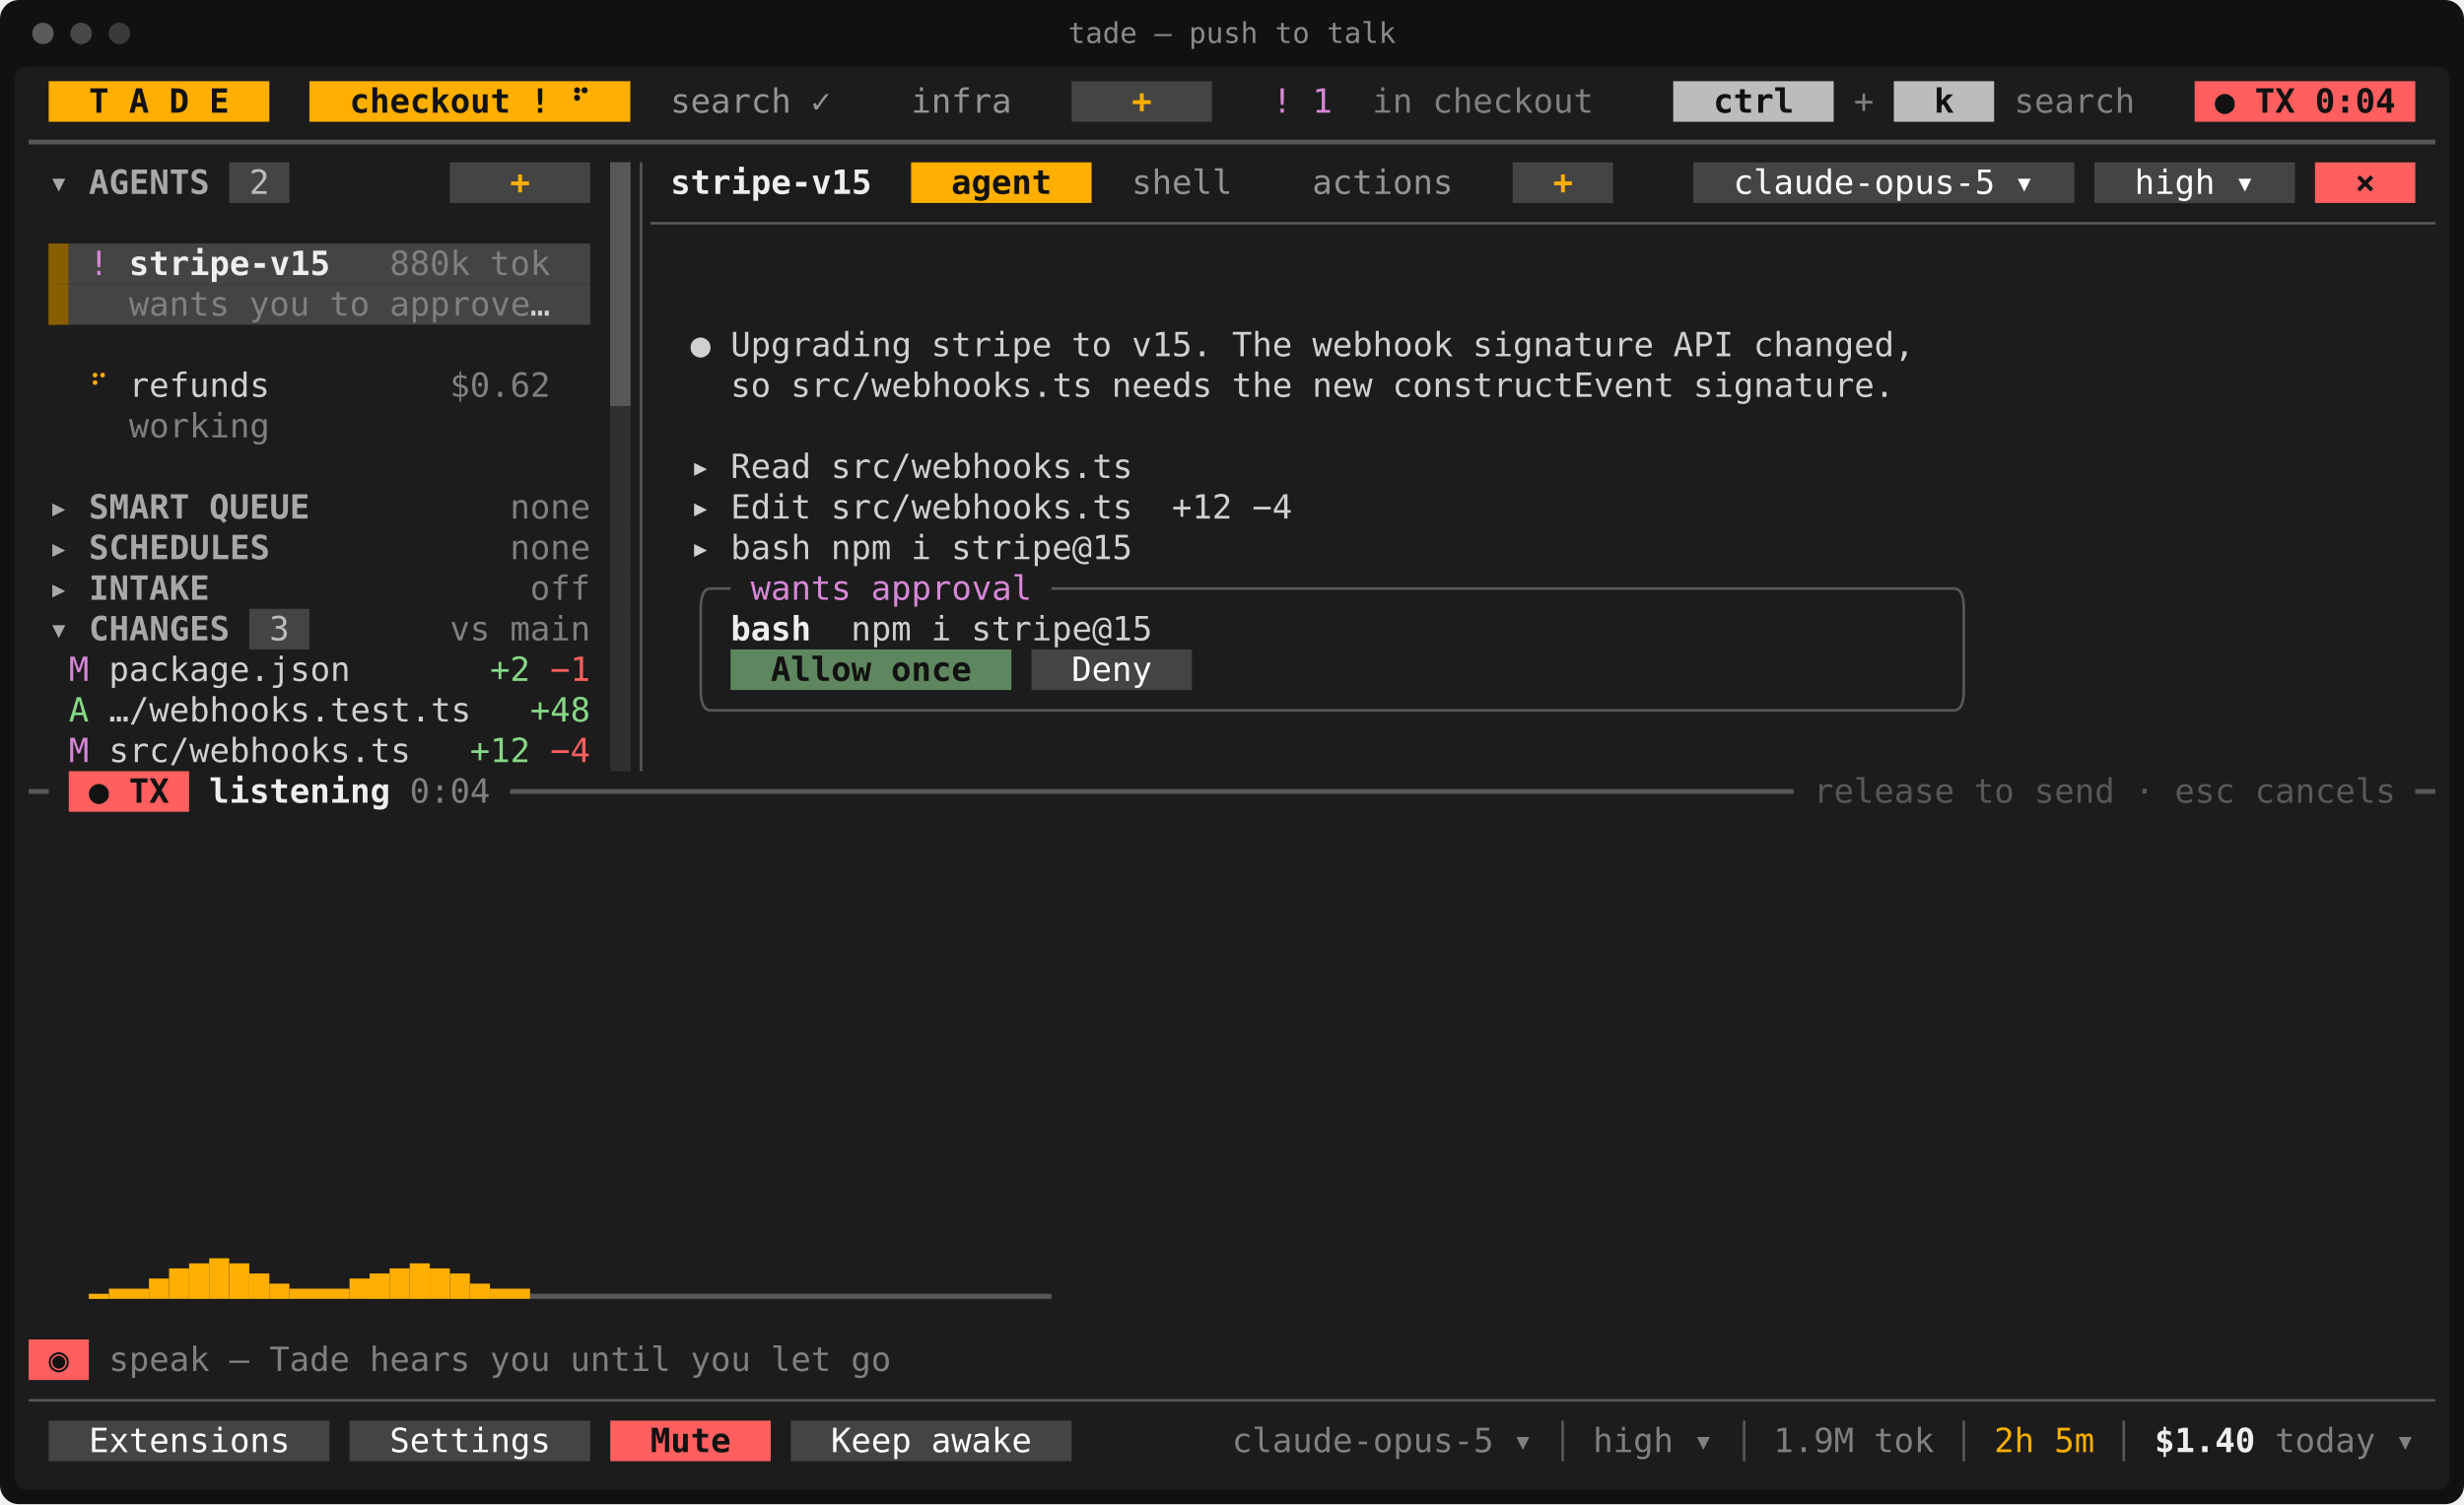
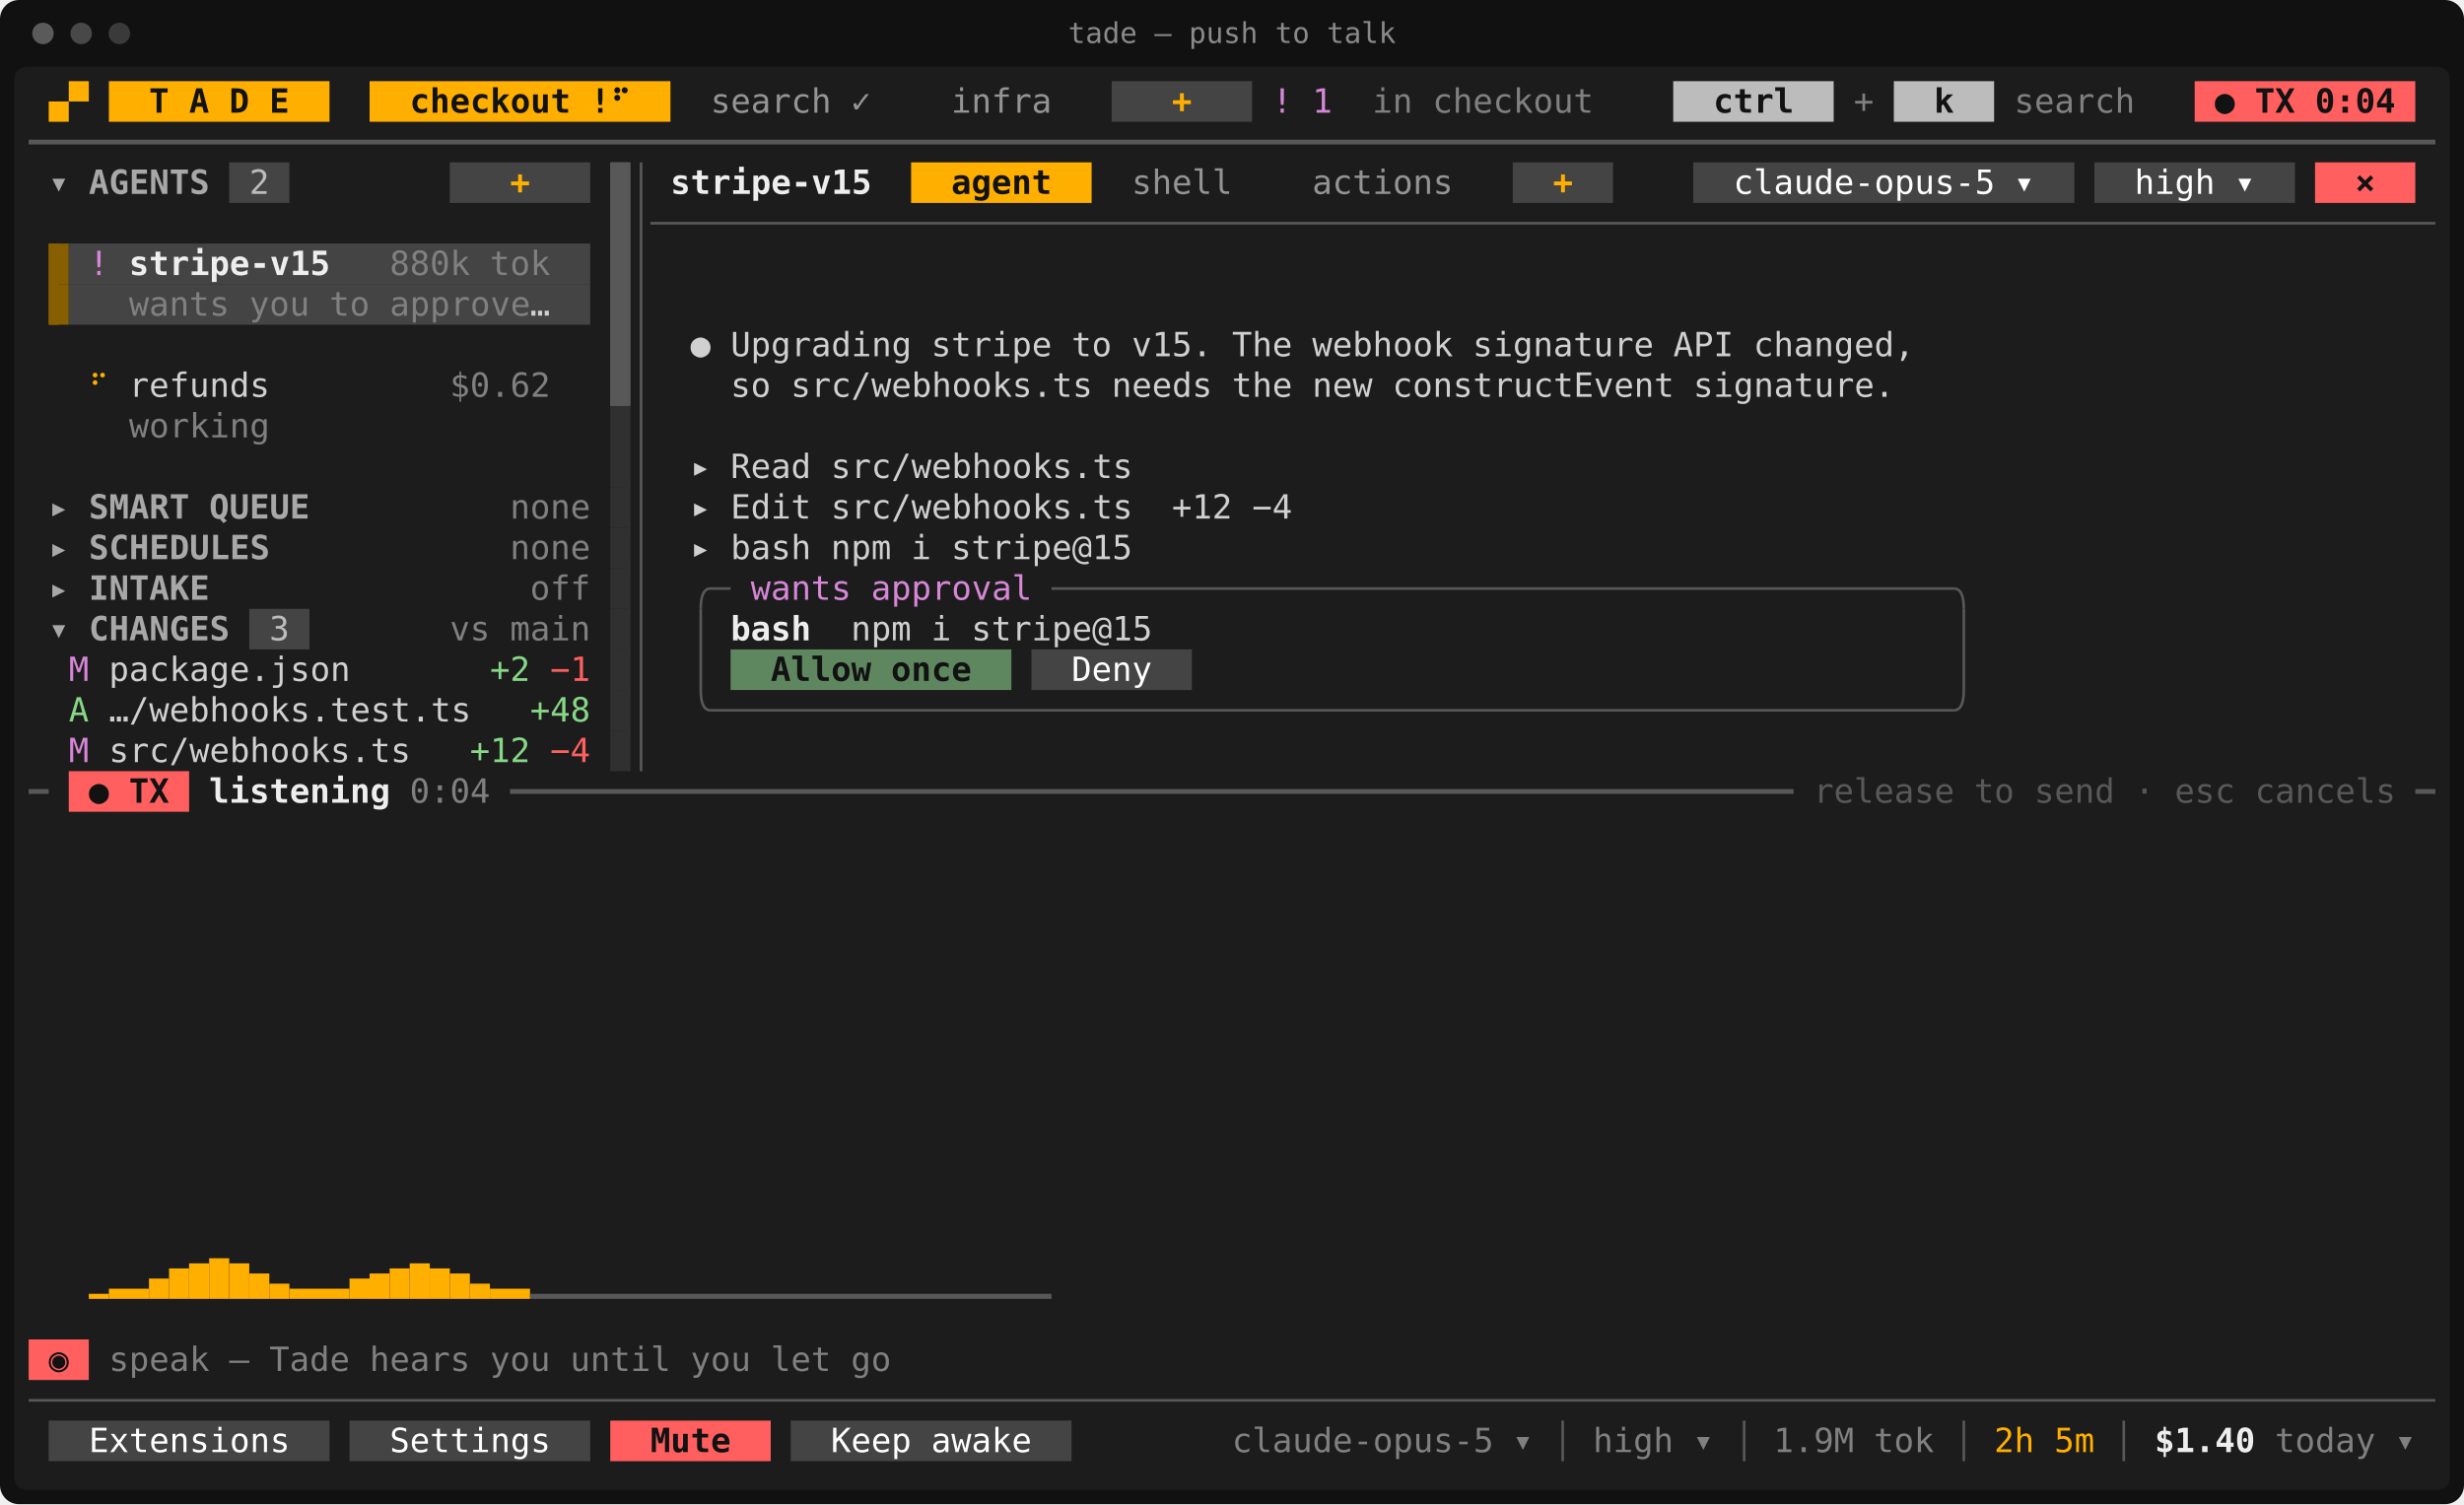
<svg xmlns="http://www.w3.org/2000/svg" viewBox="0 0 1032 630" width="1032" height="630" font-family="ui-monospace,SFMono-Regular,Menlo,Consolas,'DejaVu Sans Mono','Liberation Mono',monospace" font-size="14" role="img" aria-label="tade — push to talk">
  <rect width="1032" height="630" rx="8" fill="#111111" />
  <rect x="6" y="28" width="1020" height="596" rx="5" fill="#1c1c1c" />
  <circle cx="18" cy="14" r="4.5" fill="#5a5a5a" />
  <circle cx="34" cy="14" r="4.5" fill="#484848" />
  <circle cx="50" cy="14" r="4.5" fill="#3a3a3a" />
  <text x="516" y="18" fill="#8a8a8a" font-size="12" text-anchor="middle">tade — push to talk</text>
-   <rect x="20.4" y="34" width="92.4" height="17" fill="#ffaf00" />
-   <rect x="129.6" y="34" width="134.4" height="17" fill="#ffaf00" />
-   <rect x="448.8" y="34" width="58.8" height="17" fill="#444444" />
+   <rect x="45.6" y="34" width="92.4" height="17" fill="#ffaf00" />
+   <rect x="154.8" y="34" width="126" height="17" fill="#ffaf00" />
+   <rect x="465.6" y="34" width="58.8" height="17" fill="#444444" />
  <rect x="700.8" y="34" width="67.2" height="17" fill="#bcbcbc" />
  <rect x="793.2" y="34" width="42" height="17" fill="#bcbcbc" />
  <rect x="919.2" y="34" width="92.4" height="17" fill="#ff5f5f" />
  <rect x="96" y="68" width="25.2" height="17" fill="#444444" />
  <rect x="188.4" y="68" width="58.8" height="17" fill="#444444" />
  <rect x="255.6" y="68" width="8.4" height="17" fill="#585858" />
  <rect x="381.6" y="68" width="75.6" height="17" fill="#ffaf00" />
  <rect x="633.6" y="68" width="42" height="17" fill="#444444" />
  <rect x="709.2" y="68" width="159.6" height="17" fill="#444444" />
  <rect x="877.2" y="68" width="84" height="17" fill="#444444" />
  <rect x="969.6" y="68" width="42" height="17" fill="#ff5f5f" />
  <rect x="255.6" y="85" width="8.4" height="17" fill="#585858" />
  <rect x="20.4" y="102" width="8.4" height="17" fill="#875f00" />
  <rect x="28.8" y="102" width="218.4" height="17" fill="#444444" />
  <rect x="255.6" y="102" width="8.4" height="17" fill="#585858" />
  <rect x="20.4" y="119" width="8.4" height="17" fill="#875f00" />
  <rect x="28.8" y="119" width="218.4" height="17" fill="#444444" />
  <rect x="255.6" y="119" width="8.4" height="17" fill="#585858" />
  <rect x="255.6" y="136" width="8.4" height="17" fill="#585858" />
  <rect x="255.6" y="153" width="8.4" height="17" fill="#585858" />
  <rect x="255.6" y="170" width="8.4" height="17" fill="#303030" />
  <rect x="255.6" y="187" width="8.4" height="17" fill="#303030" />
  <rect x="255.6" y="204" width="8.4" height="17" fill="#303030" />
  <rect x="255.6" y="221" width="8.4" height="17" fill="#303030" />
  <rect x="255.6" y="238" width="8.4" height="17" fill="#303030" />
  <rect x="104.4" y="255" width="25.2" height="17" fill="#444444" />
  <rect x="255.6" y="255" width="8.4" height="17" fill="#303030" />
  <rect x="255.6" y="272" width="8.4" height="17" fill="#303030" />
  <rect x="306" y="272" width="117.6" height="17" fill="#5f875f" />
  <rect x="432" y="272" width="67.2" height="17" fill="#444444" />
  <rect x="255.6" y="289" width="8.4" height="17" fill="#303030" />
  <rect x="255.6" y="306" width="8.4" height="17" fill="#303030" />
  <rect x="28.8" y="323" width="50.4" height="17" fill="#ff5f5f" />
  <rect x="12" y="561" width="25.2" height="17" fill="#ff5f5f" />
  <rect x="20.4" y="595" width="117.6" height="17" fill="#444444" />
  <rect x="146.4" y="595" width="100.8" height="17" fill="#444444" />
  <rect x="255.6" y="595" width="67.2" height="17" fill="#ff5f5f" />
  <rect x="331.2" y="595" width="117.6" height="17" fill="#444444" />
+   <rect x="20.4" y="42.5" width="8.4" height="8.5" fill="#ffaf00" />
+   <rect x="28.8" y="34" width="8.4" height="8.5" fill="#ffaf00" />
  <rect x="255.6" y="68" width="8.4" height="102" fill="#585858" />
  <rect x="20.4" y="102" width="4.2" height="34" fill="#875f00" />
  <rect x="262.95" y="170" width="1.05" height="153" fill="#303030" />
  <rect x="37.2" y="541.88" width="8.4" height="2.13" fill="#ffaf00" />
  <rect x="45.6" y="539.75" width="16.8" height="4.25" fill="#ffaf00" />
  <rect x="62.4" y="535.5" width="8.4" height="8.5" fill="#ffaf00" />
  <rect x="70.8" y="531.25" width="8.4" height="12.75" fill="#ffaf00" />
  <rect x="79.2" y="529.13" width="8.4" height="14.88" fill="#ffaf00" />
  <rect x="87.6" y="527" width="8.4" height="17" fill="#ffaf00" />
  <rect x="96" y="529.13" width="8.4" height="14.88" fill="#ffaf00" />
  <rect x="104.4" y="533.38" width="8.4" height="10.63" fill="#ffaf00" />
  <rect x="112.8" y="537.63" width="8.4" height="6.38" fill="#ffaf00" />
  <rect x="121.2" y="539.75" width="25.2" height="4.25" fill="#ffaf00" />
  <rect x="146.4" y="535.5" width="8.4" height="8.5" fill="#ffaf00" />
  <rect x="154.8" y="533.38" width="8.4" height="10.63" fill="#ffaf00" />
  <rect x="163.2" y="531.25" width="8.4" height="12.75" fill="#ffaf00" />
  <rect x="171.6" y="529.13" width="8.4" height="14.88" fill="#ffaf00" />
  <rect x="180" y="531.25" width="8.4" height="12.75" fill="#ffaf00" />
  <rect x="188.4" y="533.38" width="8.4" height="10.63" fill="#ffaf00" />
  <rect x="196.8" y="537.63" width="8.4" height="6.38" fill="#ffaf00" />
  <rect x="205.2" y="539.75" width="16.8" height="4.25" fill="#ffaf00" />
  <rect x="222" y="541.88" width="218.4" height="2.13" fill="#585858" />
  <line x1="12" y1="59.5" x2="1020" y2="59.5" stroke="#585858" stroke-width="2" />
  <line x1="268.5" y1="68" x2="268.5" y2="323" stroke="#585858" stroke-width="1.1" />
  <line x1="272.4" y1="93.5" x2="1020" y2="93.5" stroke="#585858" stroke-width="1.1" />
  <path d="M293.5 255Q293.5 246.5 297.6 246.5" fill="none" stroke="#585858" stroke-width="1.1" />
  <line x1="297.6" y1="246.5" x2="306" y2="246.5" stroke="#585858" stroke-width="1.1" />
  <line x1="440.4" y1="246.5" x2="818.4" y2="246.5" stroke="#585858" stroke-width="1.1" />
  <path d="M822.5 255Q822.5 246.5 818.4 246.5" fill="none" stroke="#585858" stroke-width="1.1" />
  <line x1="293.5" y1="255" x2="293.5" y2="289" stroke="#585858" stroke-width="1.1" />
  <line x1="822.5" y1="255" x2="822.5" y2="289" stroke="#585858" stroke-width="1.1" />
  <path d="M293.5 289Q293.5 297.5 297.6 297.5" fill="none" stroke="#585858" stroke-width="1.1" />
  <line x1="297.6" y1="297.5" x2="818.4" y2="297.5" stroke="#585858" stroke-width="1.1" />
  <path d="M822.5 289Q822.5 297.5 818.4 297.5" fill="none" stroke="#585858" stroke-width="1.1" />
  <line x1="12" y1="331.5" x2="20.4" y2="331.5" stroke="#585858" stroke-width="2" />
  <line x1="213.6" y1="331.5" x2="751.2" y2="331.5" stroke="#585858" stroke-width="2" />
  <line x1="1011.6" y1="331.5" x2="1020" y2="331.5" stroke="#585858" stroke-width="2" />
  <line x1="12" y1="586.5" x2="1020" y2="586.5" stroke="#585858" stroke-width="1.1" />
  <line x1="654.5" y1="595" x2="654.5" y2="612" stroke="#585858" stroke-width="1.1" />
  <line x1="730.5" y1="595" x2="730.5" y2="612" stroke="#585858" stroke-width="1.1" />
  <line x1="822.5" y1="595" x2="822.5" y2="612" stroke="#585858" stroke-width="1.1" />
  <line x1="889.5" y1="595" x2="889.5" y2="612" stroke="#585858" stroke-width="1.1" />
-   <text x="37.2" y="47.2" textLength="8.4" lengthAdjust="spacingAndGlyphs" fill="#121212" font-weight="700">T</text>
-   <text x="54" y="47.2" textLength="8.4" lengthAdjust="spacingAndGlyphs" fill="#121212" font-weight="700">A</text>
-   <text x="70.8" y="47.2" textLength="8.4" lengthAdjust="spacingAndGlyphs" fill="#121212" font-weight="700">D</text>
-   <text x="87.6" y="47.2" textLength="8.4" lengthAdjust="spacingAndGlyphs" fill="#121212" font-weight="700">E</text>
-   <text x="146.4" y="47.2" textLength="67.2" lengthAdjust="spacingAndGlyphs" fill="#121212" font-weight="700">checkout</text>
-   <text x="222" y="47.2" textLength="8.4" lengthAdjust="spacingAndGlyphs" fill="#121212" font-weight="700">!</text>
-   <text x="238.8" y="47.2" textLength="8.4" lengthAdjust="spacingAndGlyphs" fill="#121212" font-weight="700">⠋</text>
-   <text x="280.8" y="47.2" textLength="50.4" lengthAdjust="spacingAndGlyphs" fill="#949494">search</text>
-   <text x="339.6" y="47.2" textLength="8.4" lengthAdjust="spacingAndGlyphs" fill="#949494">✓</text>
-   <text x="381.6" y="47.2" textLength="42" lengthAdjust="spacingAndGlyphs" fill="#949494">infra</text>
-   <text x="474" y="47.2" textLength="8.4" lengthAdjust="spacingAndGlyphs" fill="#ffaf00" font-weight="700">+</text>
+   <text x="62.4" y="47.2" textLength="8.4" lengthAdjust="spacingAndGlyphs" fill="#121212" font-weight="700">T</text>
+   <text x="79.2" y="47.2" textLength="8.4" lengthAdjust="spacingAndGlyphs" fill="#121212" font-weight="700">A</text>
+   <text x="96" y="47.2" textLength="8.4" lengthAdjust="spacingAndGlyphs" fill="#121212" font-weight="700">D</text>
+   <text x="112.8" y="47.2" textLength="8.4" lengthAdjust="spacingAndGlyphs" fill="#121212" font-weight="700">E</text>
+   <text x="171.6" y="47.2" textLength="67.2" lengthAdjust="spacingAndGlyphs" fill="#121212" font-weight="700">checkout</text>
+   <text x="247.2" y="47.2" textLength="16.8" lengthAdjust="spacingAndGlyphs" fill="#121212" font-weight="700">!⠋</text>
+   <text x="297.6" y="47.2" textLength="50.4" lengthAdjust="spacingAndGlyphs" fill="#949494">search</text>
+   <text x="356.4" y="47.2" textLength="8.4" lengthAdjust="spacingAndGlyphs" fill="#949494">✓</text>
+   <text x="398.4" y="47.2" textLength="42" lengthAdjust="spacingAndGlyphs" fill="#949494">infra</text>
+   <text x="490.8" y="47.2" textLength="8.4" lengthAdjust="spacingAndGlyphs" fill="#ffaf00" font-weight="700">+</text>
  <text x="532.8" y="47.2" textLength="8.4" lengthAdjust="spacingAndGlyphs" fill="#d787d7">!</text>
  <text x="549.6" y="47.2" textLength="8.4" lengthAdjust="spacingAndGlyphs" fill="#d787d7">1</text>
  <text x="574.8" y="47.2" textLength="16.8" lengthAdjust="spacingAndGlyphs" fill="#808080">in</text>
  <text x="600" y="47.2" textLength="67.2" lengthAdjust="spacingAndGlyphs" fill="#808080">checkout</text>
  <text x="717.6" y="47.2" textLength="33.6" lengthAdjust="spacingAndGlyphs" fill="#121212" font-weight="700">ctrl</text>
  <text x="776.4" y="47.2" textLength="8.4" lengthAdjust="spacingAndGlyphs" fill="#808080">+</text>
  <text x="810" y="47.2" textLength="8.4" lengthAdjust="spacingAndGlyphs" fill="#121212" font-weight="700">k</text>
  <text x="843.6" y="47.2" textLength="50.4" lengthAdjust="spacingAndGlyphs" fill="#808080">search</text>
  <text x="927.6" y="47.2" textLength="8.4" lengthAdjust="spacingAndGlyphs" fill="#121212" font-weight="700">●</text>
  <text x="944.4" y="47.2" textLength="16.8" lengthAdjust="spacingAndGlyphs" fill="#121212" font-weight="700">TX</text>
  <text x="969.6" y="47.2" textLength="33.6" lengthAdjust="spacingAndGlyphs" fill="#121212" font-weight="700">0:04</text>
  <text x="20.4" y="81.2" textLength="8.4" lengthAdjust="spacingAndGlyphs" fill="#a8a8a8" font-weight="700">▾</text>
  <text x="37.2" y="81.2" textLength="50.4" lengthAdjust="spacingAndGlyphs" fill="#a8a8a8" font-weight="700">AGENTS</text>
  <text x="104.4" y="81.2" textLength="8.4" lengthAdjust="spacingAndGlyphs" fill="#bcbcbc">2</text>
  <text x="213.6" y="81.2" textLength="8.4" lengthAdjust="spacingAndGlyphs" fill="#ffaf00" font-weight="700">+</text>
  <text x="280.8" y="81.2" textLength="84" lengthAdjust="spacingAndGlyphs" fill="#eeeeee" font-weight="700">stripe-v15</text>
  <text x="398.4" y="81.2" textLength="42" lengthAdjust="spacingAndGlyphs" fill="#121212" font-weight="700">agent</text>
  <text x="474" y="81.2" textLength="42" lengthAdjust="spacingAndGlyphs" fill="#949494">shell</text>
  <text x="549.6" y="81.2" textLength="58.8" lengthAdjust="spacingAndGlyphs" fill="#949494">actions</text>
  <text x="650.4" y="81.2" textLength="8.4" lengthAdjust="spacingAndGlyphs" fill="#ffaf00" font-weight="700">+</text>
  <text x="726" y="81.2" textLength="109.2" lengthAdjust="spacingAndGlyphs" fill="#ffffff">claude-opus-5</text>
  <text x="843.6" y="81.2" textLength="8.4" lengthAdjust="spacingAndGlyphs" fill="#ffffff">▾</text>
  <text x="894" y="81.2" textLength="33.6" lengthAdjust="spacingAndGlyphs" fill="#ffffff">high</text>
  <text x="936" y="81.2" textLength="8.4" lengthAdjust="spacingAndGlyphs" fill="#ffffff">▾</text>
  <text x="986.4" y="81.2" textLength="8.4" lengthAdjust="spacingAndGlyphs" fill="#121212" font-weight="700">×</text>
  <text x="37.2" y="115.2" textLength="8.4" lengthAdjust="spacingAndGlyphs" fill="#d787d7">!</text>
  <text x="54" y="115.2" textLength="84" lengthAdjust="spacingAndGlyphs" fill="#eeeeee" font-weight="700">stripe-v15</text>
  <text x="163.2" y="115.2" textLength="33.6" lengthAdjust="spacingAndGlyphs" fill="#808080">880k</text>
  <text x="205.2" y="115.2" textLength="25.2" lengthAdjust="spacingAndGlyphs" fill="#808080">tok</text>
  <text x="54" y="132.2" textLength="42" lengthAdjust="spacingAndGlyphs" fill="#808080">wants</text>
  <text x="104.4" y="132.2" textLength="25.2" lengthAdjust="spacingAndGlyphs" fill="#808080">you</text>
  <text x="138" y="132.2" textLength="16.8" lengthAdjust="spacingAndGlyphs" fill="#808080">to</text>
  <text x="163.2" y="132.2" textLength="58.8" lengthAdjust="spacingAndGlyphs" fill="#808080">approve</text>
  <text x="222" y="132.2" textLength="8.4" lengthAdjust="spacingAndGlyphs" fill="#d0d0d0">…</text>
  <text x="289.2" y="149.2" textLength="8.4" lengthAdjust="spacingAndGlyphs" fill="#d0d0d0">●</text>
  <text x="306" y="149.2" textLength="75.6" lengthAdjust="spacingAndGlyphs" fill="#d0d0d0">Upgrading</text>
  <text x="390" y="149.2" textLength="50.4" lengthAdjust="spacingAndGlyphs" fill="#d0d0d0">stripe</text>
  <text x="448.8" y="149.2" textLength="16.8" lengthAdjust="spacingAndGlyphs" fill="#d0d0d0">to</text>
  <text x="474" y="149.2" textLength="33.6" lengthAdjust="spacingAndGlyphs" fill="#d0d0d0">v15.</text>
  <text x="516" y="149.2" textLength="25.2" lengthAdjust="spacingAndGlyphs" fill="#d0d0d0">The</text>
  <text x="549.6" y="149.2" textLength="58.8" lengthAdjust="spacingAndGlyphs" fill="#d0d0d0">webhook</text>
  <text x="616.8" y="149.2" textLength="75.6" lengthAdjust="spacingAndGlyphs" fill="#d0d0d0">signature</text>
  <text x="700.8" y="149.2" textLength="25.2" lengthAdjust="spacingAndGlyphs" fill="#d0d0d0">API</text>
  <text x="734.4" y="149.2" textLength="67.2" lengthAdjust="spacingAndGlyphs" fill="#d0d0d0">changed,</text>
  <text x="37.2" y="166.2" textLength="8.4" lengthAdjust="spacingAndGlyphs" fill="#ffaf00">⠋</text>
  <text x="54" y="166.2" textLength="58.8" lengthAdjust="spacingAndGlyphs" fill="#d0d0d0">refunds</text>
  <text x="188.4" y="166.2" textLength="42" lengthAdjust="spacingAndGlyphs" fill="#808080">$0.62</text>
  <text x="306" y="166.2" textLength="16.8" lengthAdjust="spacingAndGlyphs" fill="#d0d0d0">so</text>
  <text x="331.2" y="166.2" textLength="126" lengthAdjust="spacingAndGlyphs" fill="#d0d0d0">src/webhooks.ts</text>
  <text x="465.6" y="166.2" textLength="42" lengthAdjust="spacingAndGlyphs" fill="#d0d0d0">needs</text>
  <text x="516" y="166.2" textLength="25.2" lengthAdjust="spacingAndGlyphs" fill="#d0d0d0">the</text>
  <text x="549.6" y="166.2" textLength="25.2" lengthAdjust="spacingAndGlyphs" fill="#d0d0d0">new</text>
  <text x="583.2" y="166.2" textLength="117.6" lengthAdjust="spacingAndGlyphs" fill="#d0d0d0">constructEvent</text>
  <text x="709.2" y="166.2" textLength="84" lengthAdjust="spacingAndGlyphs" fill="#d0d0d0">signature.</text>
  <text x="54" y="183.2" textLength="58.8" lengthAdjust="spacingAndGlyphs" fill="#808080">working</text>
  <text x="289.2" y="200.2" textLength="8.4" lengthAdjust="spacingAndGlyphs" fill="#d0d0d0">▸</text>
  <text x="306" y="200.2" textLength="33.6" lengthAdjust="spacingAndGlyphs" fill="#d0d0d0">Read</text>
  <text x="348" y="200.2" textLength="126" lengthAdjust="spacingAndGlyphs" fill="#d0d0d0">src/webhooks.ts</text>
  <text x="20.4" y="217.2" textLength="8.4" lengthAdjust="spacingAndGlyphs" fill="#a8a8a8" font-weight="700">▸</text>
  <text x="37.2" y="217.2" textLength="42" lengthAdjust="spacingAndGlyphs" fill="#a8a8a8" font-weight="700">SMART</text>
  <text x="87.6" y="217.2" textLength="42" lengthAdjust="spacingAndGlyphs" fill="#a8a8a8" font-weight="700">QUEUE</text>
  <text x="213.6" y="217.2" textLength="33.6" lengthAdjust="spacingAndGlyphs" fill="#808080">none</text>
  <text x="289.2" y="217.2" textLength="8.4" lengthAdjust="spacingAndGlyphs" fill="#d0d0d0">▸</text>
  <text x="306" y="217.2" textLength="33.6" lengthAdjust="spacingAndGlyphs" fill="#d0d0d0">Edit</text>
  <text x="348" y="217.2" textLength="126" lengthAdjust="spacingAndGlyphs" fill="#d0d0d0">src/webhooks.ts</text>
  <text x="490.8" y="217.2" textLength="25.2" lengthAdjust="spacingAndGlyphs" fill="#d0d0d0">+12</text>
  <text x="524.4" y="217.2" textLength="16.8" lengthAdjust="spacingAndGlyphs" fill="#d0d0d0">−4</text>
  <text x="20.4" y="234.2" textLength="8.4" lengthAdjust="spacingAndGlyphs" fill="#a8a8a8" font-weight="700">▸</text>
  <text x="37.2" y="234.2" textLength="75.6" lengthAdjust="spacingAndGlyphs" fill="#a8a8a8" font-weight="700">SCHEDULES</text>
  <text x="213.6" y="234.2" textLength="33.6" lengthAdjust="spacingAndGlyphs" fill="#808080">none</text>
  <text x="289.2" y="234.2" textLength="8.4" lengthAdjust="spacingAndGlyphs" fill="#d0d0d0">▸</text>
  <text x="306" y="234.2" textLength="33.6" lengthAdjust="spacingAndGlyphs" fill="#d0d0d0">bash</text>
  <text x="348" y="234.2" textLength="25.2" lengthAdjust="spacingAndGlyphs" fill="#d0d0d0">npm</text>
  <text x="381.6" y="234.2" textLength="8.4" lengthAdjust="spacingAndGlyphs" fill="#d0d0d0">i</text>
  <text x="398.4" y="234.2" textLength="75.6" lengthAdjust="spacingAndGlyphs" fill="#d0d0d0">stripe@15</text>
  <text x="20.4" y="251.2" textLength="8.4" lengthAdjust="spacingAndGlyphs" fill="#a8a8a8" font-weight="700">▸</text>
  <text x="37.2" y="251.2" textLength="50.4" lengthAdjust="spacingAndGlyphs" fill="#a8a8a8" font-weight="700">INTAKE</text>
  <text x="222" y="251.2" textLength="25.2" lengthAdjust="spacingAndGlyphs" fill="#808080">off</text>
  <text x="314.4" y="251.2" textLength="42" lengthAdjust="spacingAndGlyphs" fill="#d787d7">wants</text>
  <text x="364.8" y="251.2" textLength="67.2" lengthAdjust="spacingAndGlyphs" fill="#d787d7">approval</text>
  <text x="20.4" y="268.2" textLength="8.4" lengthAdjust="spacingAndGlyphs" fill="#a8a8a8" font-weight="700">▾</text>
  <text x="37.2" y="268.2" textLength="58.8" lengthAdjust="spacingAndGlyphs" fill="#a8a8a8" font-weight="700">CHANGES</text>
  <text x="112.8" y="268.2" textLength="8.4" lengthAdjust="spacingAndGlyphs" fill="#bcbcbc">3</text>
  <text x="188.4" y="268.2" textLength="16.8" lengthAdjust="spacingAndGlyphs" fill="#808080">vs</text>
  <text x="213.6" y="268.2" textLength="33.6" lengthAdjust="spacingAndGlyphs" fill="#808080">main</text>
  <text x="306" y="268.2" textLength="33.6" lengthAdjust="spacingAndGlyphs" fill="#eeeeee" font-weight="700">bash</text>
  <text x="356.4" y="268.2" textLength="25.2" lengthAdjust="spacingAndGlyphs" fill="#d0d0d0">npm</text>
  <text x="390" y="268.2" textLength="8.4" lengthAdjust="spacingAndGlyphs" fill="#d0d0d0">i</text>
  <text x="406.8" y="268.2" textLength="75.6" lengthAdjust="spacingAndGlyphs" fill="#d0d0d0">stripe@15</text>
  <text x="28.8" y="285.2" textLength="8.4" lengthAdjust="spacingAndGlyphs" fill="#d787d7">M</text>
  <text x="45.6" y="285.2" textLength="100.8" lengthAdjust="spacingAndGlyphs" fill="#d0d0d0">package.json</text>
  <text x="205.2" y="285.2" textLength="16.8" lengthAdjust="spacingAndGlyphs" fill="#87d787">+2</text>
  <text x="230.4" y="285.2" textLength="16.8" lengthAdjust="spacingAndGlyphs" fill="#ff5f5f">−1</text>
  <text x="322.8" y="285.2" textLength="42" lengthAdjust="spacingAndGlyphs" fill="#121212" font-weight="700">Allow</text>
  <text x="373.2" y="285.2" textLength="33.6" lengthAdjust="spacingAndGlyphs" fill="#121212" font-weight="700">once</text>
  <text x="448.8" y="285.2" textLength="33.6" lengthAdjust="spacingAndGlyphs" fill="#ffffff">Deny</text>
  <text x="28.8" y="302.2" textLength="8.4" lengthAdjust="spacingAndGlyphs" fill="#87d787">A</text>
  <text x="45.6" y="302.2" textLength="151.2" lengthAdjust="spacingAndGlyphs" fill="#d0d0d0">…/webhooks.test.ts</text>
  <text x="222" y="302.2" textLength="25.2" lengthAdjust="spacingAndGlyphs" fill="#87d787">+48</text>
  <text x="28.8" y="319.2" textLength="8.4" lengthAdjust="spacingAndGlyphs" fill="#d787d7">M</text>
  <text x="45.6" y="319.2" textLength="126" lengthAdjust="spacingAndGlyphs" fill="#d0d0d0">src/webhooks.ts</text>
  <text x="196.8" y="319.2" textLength="25.2" lengthAdjust="spacingAndGlyphs" fill="#87d787">+12</text>
  <text x="230.4" y="319.2" textLength="16.8" lengthAdjust="spacingAndGlyphs" fill="#ff5f5f">−4</text>
  <text x="37.2" y="336.2" textLength="8.4" lengthAdjust="spacingAndGlyphs" fill="#121212" font-weight="700">●</text>
  <text x="54" y="336.2" textLength="16.8" lengthAdjust="spacingAndGlyphs" fill="#121212" font-weight="700">TX</text>
  <text x="87.6" y="336.2" textLength="75.6" lengthAdjust="spacingAndGlyphs" fill="#eeeeee" font-weight="700">listening</text>
  <text x="171.6" y="336.2" textLength="33.6" lengthAdjust="spacingAndGlyphs" fill="#808080">0:04</text>
  <text x="759.6" y="336.2" textLength="58.8" lengthAdjust="spacingAndGlyphs" fill="#585858">release</text>
  <text x="826.8" y="336.2" textLength="16.8" lengthAdjust="spacingAndGlyphs" fill="#585858">to</text>
  <text x="852" y="336.2" textLength="33.6" lengthAdjust="spacingAndGlyphs" fill="#585858">send</text>
  <text x="894" y="336.2" textLength="8.4" lengthAdjust="spacingAndGlyphs" fill="#585858">·</text>
  <text x="910.8" y="336.2" textLength="25.2" lengthAdjust="spacingAndGlyphs" fill="#585858">esc</text>
  <text x="944.4" y="336.2" textLength="58.8" lengthAdjust="spacingAndGlyphs" fill="#585858">cancels</text>
  <text x="20.4" y="574.2" textLength="8.4" lengthAdjust="spacingAndGlyphs" fill="#121212" font-weight="700">◉</text>
  <text x="45.6" y="574.2" textLength="42" lengthAdjust="spacingAndGlyphs" fill="#808080">speak</text>
  <text x="96" y="574.2" textLength="8.4" lengthAdjust="spacingAndGlyphs" fill="#808080">—</text>
  <text x="112.8" y="574.2" textLength="33.6" lengthAdjust="spacingAndGlyphs" fill="#808080">Tade</text>
  <text x="154.8" y="574.2" textLength="42" lengthAdjust="spacingAndGlyphs" fill="#808080">hears</text>
  <text x="205.2" y="574.2" textLength="25.2" lengthAdjust="spacingAndGlyphs" fill="#808080">you</text>
  <text x="238.8" y="574.2" textLength="42" lengthAdjust="spacingAndGlyphs" fill="#808080">until</text>
  <text x="289.2" y="574.2" textLength="25.2" lengthAdjust="spacingAndGlyphs" fill="#808080">you</text>
  <text x="322.8" y="574.2" textLength="25.2" lengthAdjust="spacingAndGlyphs" fill="#808080">let</text>
  <text x="356.4" y="574.2" textLength="16.8" lengthAdjust="spacingAndGlyphs" fill="#808080">go</text>
  <text x="37.2" y="608.2" textLength="84" lengthAdjust="spacingAndGlyphs" fill="#ffffff">Extensions</text>
  <text x="163.2" y="608.2" textLength="67.2" lengthAdjust="spacingAndGlyphs" fill="#ffffff">Settings</text>
  <text x="272.4" y="608.2" textLength="33.6" lengthAdjust="spacingAndGlyphs" fill="#121212" font-weight="700">Mute</text>
  <text x="348" y="608.2" textLength="33.6" lengthAdjust="spacingAndGlyphs" fill="#ffffff">Keep</text>
  <text x="390" y="608.2" textLength="42" lengthAdjust="spacingAndGlyphs" fill="#ffffff">awake</text>
  <text x="516" y="608.2" textLength="109.2" lengthAdjust="spacingAndGlyphs" fill="#808080">claude-opus-5</text>
  <text x="633.6" y="608.2" textLength="8.4" lengthAdjust="spacingAndGlyphs" fill="#808080">▾</text>
  <text x="667.2" y="608.2" textLength="33.6" lengthAdjust="spacingAndGlyphs" fill="#808080">high</text>
  <text x="709.2" y="608.2" textLength="8.4" lengthAdjust="spacingAndGlyphs" fill="#808080">▾</text>
  <text x="742.8" y="608.2" textLength="33.6" lengthAdjust="spacingAndGlyphs" fill="#808080">1.9M</text>
  <text x="784.8" y="608.2" textLength="25.2" lengthAdjust="spacingAndGlyphs" fill="#808080">tok</text>
  <text x="835.2" y="608.2" textLength="16.8" lengthAdjust="spacingAndGlyphs" fill="#ffaf00">2h</text>
  <text x="860.4" y="608.2" textLength="16.8" lengthAdjust="spacingAndGlyphs" fill="#ffaf00">5m</text>
  <text x="902.4" y="608.2" textLength="42" lengthAdjust="spacingAndGlyphs" fill="#eeeeee" font-weight="700">$1.40</text>
  <text x="952.8" y="608.2" textLength="42" lengthAdjust="spacingAndGlyphs" fill="#808080">today</text>
  <text x="1003.2" y="608.2" textLength="8.4" lengthAdjust="spacingAndGlyphs" fill="#808080">▾</text>
</svg>
